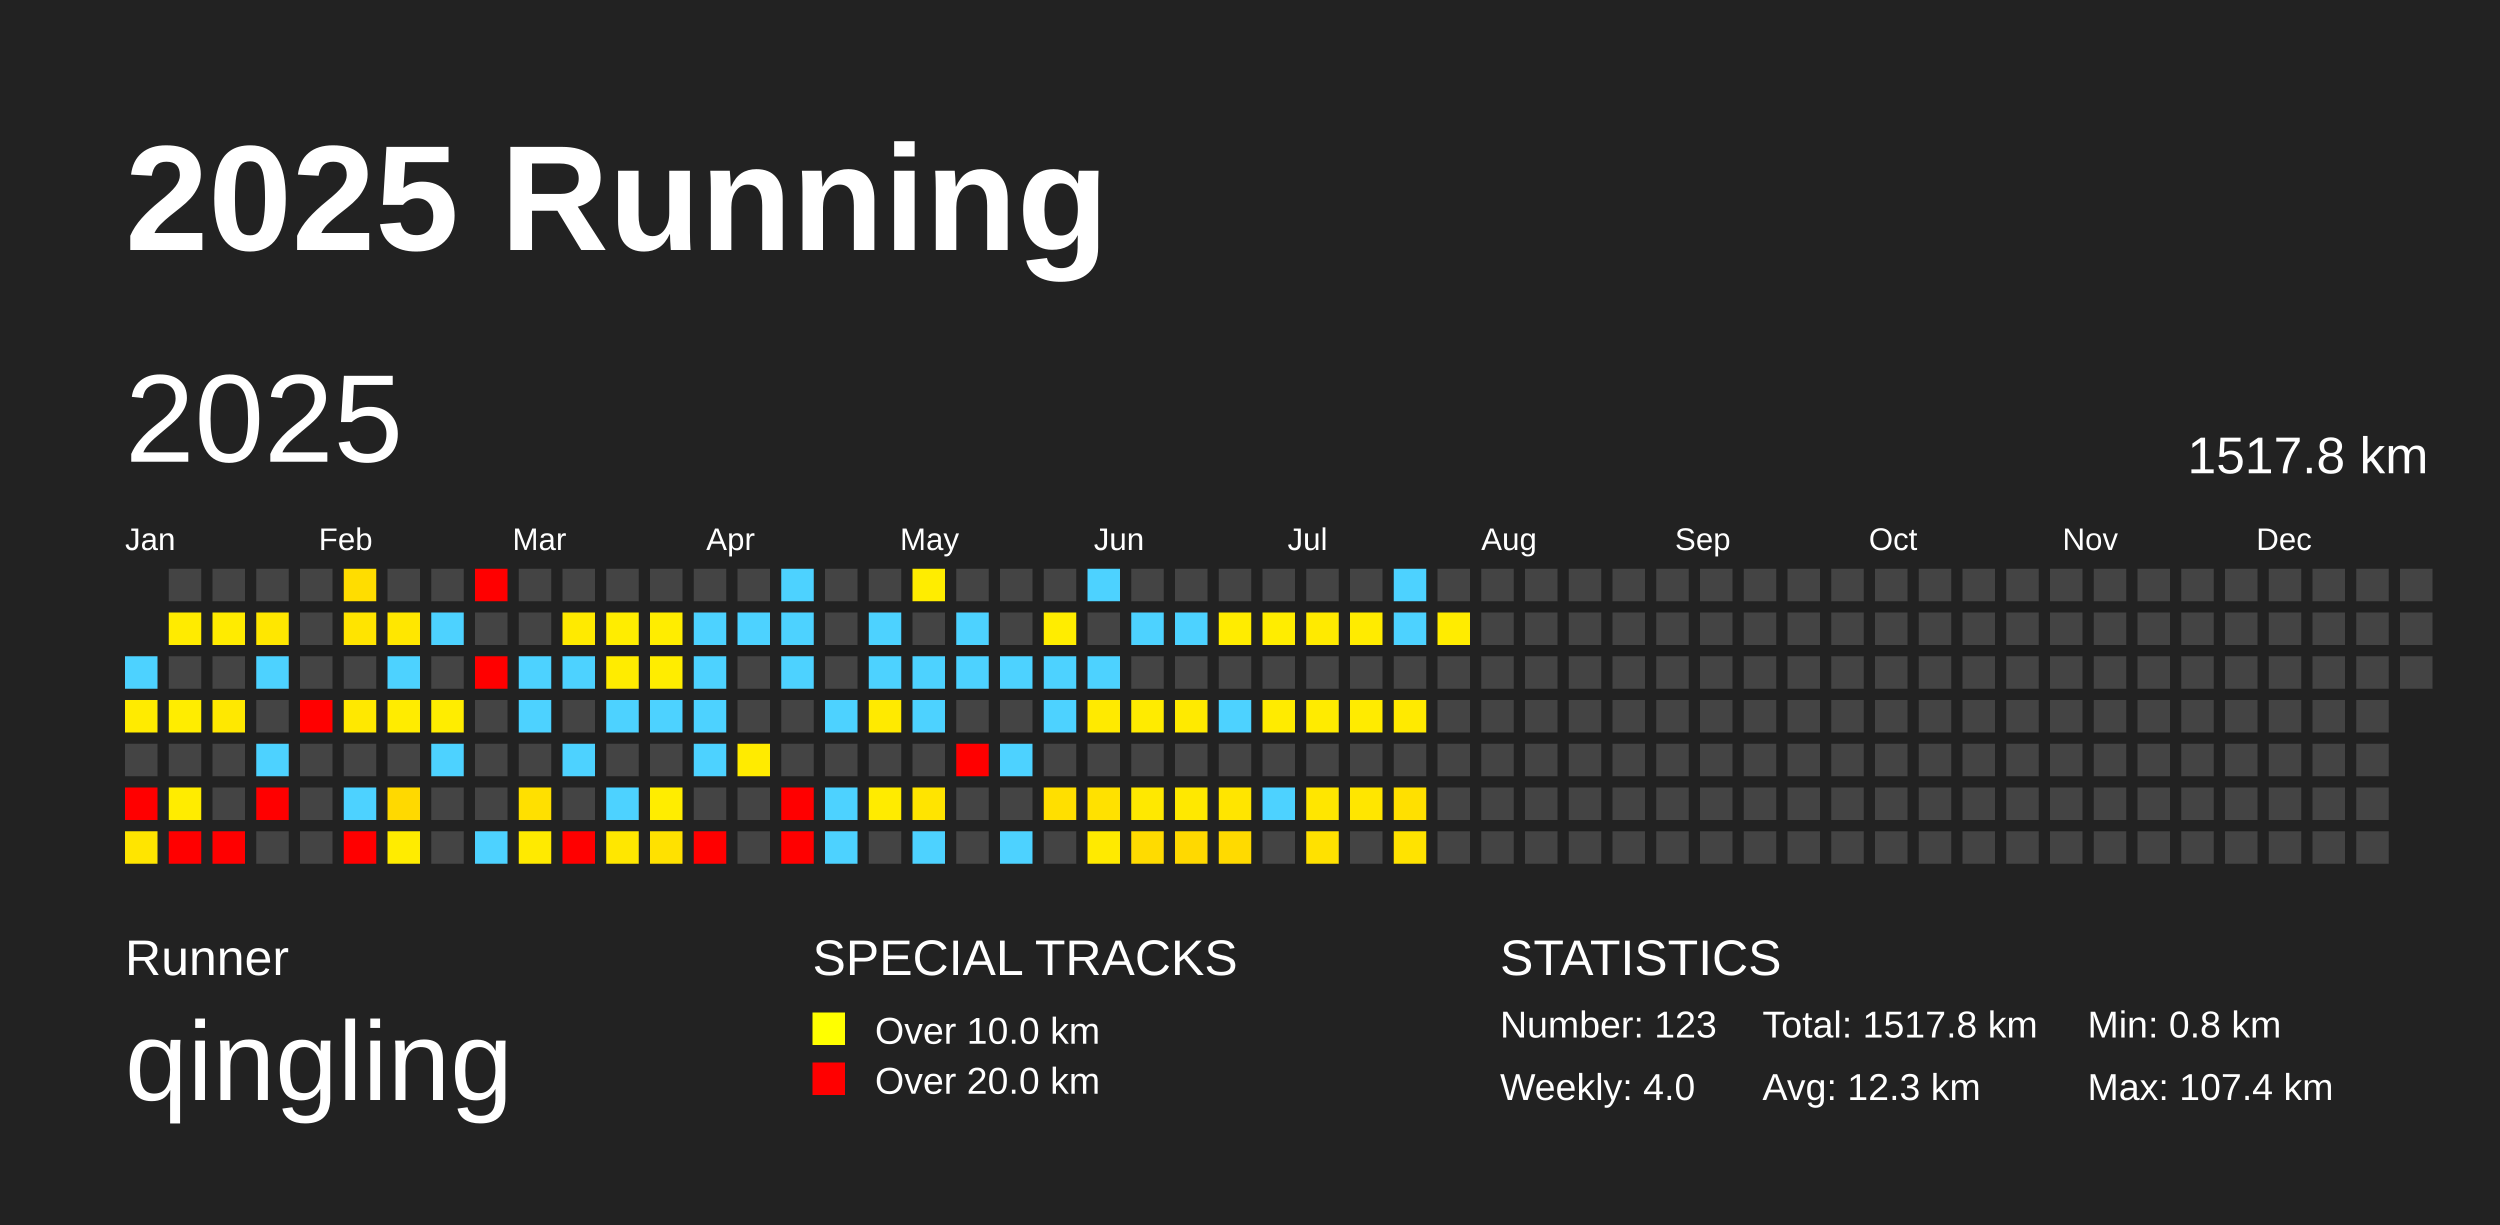
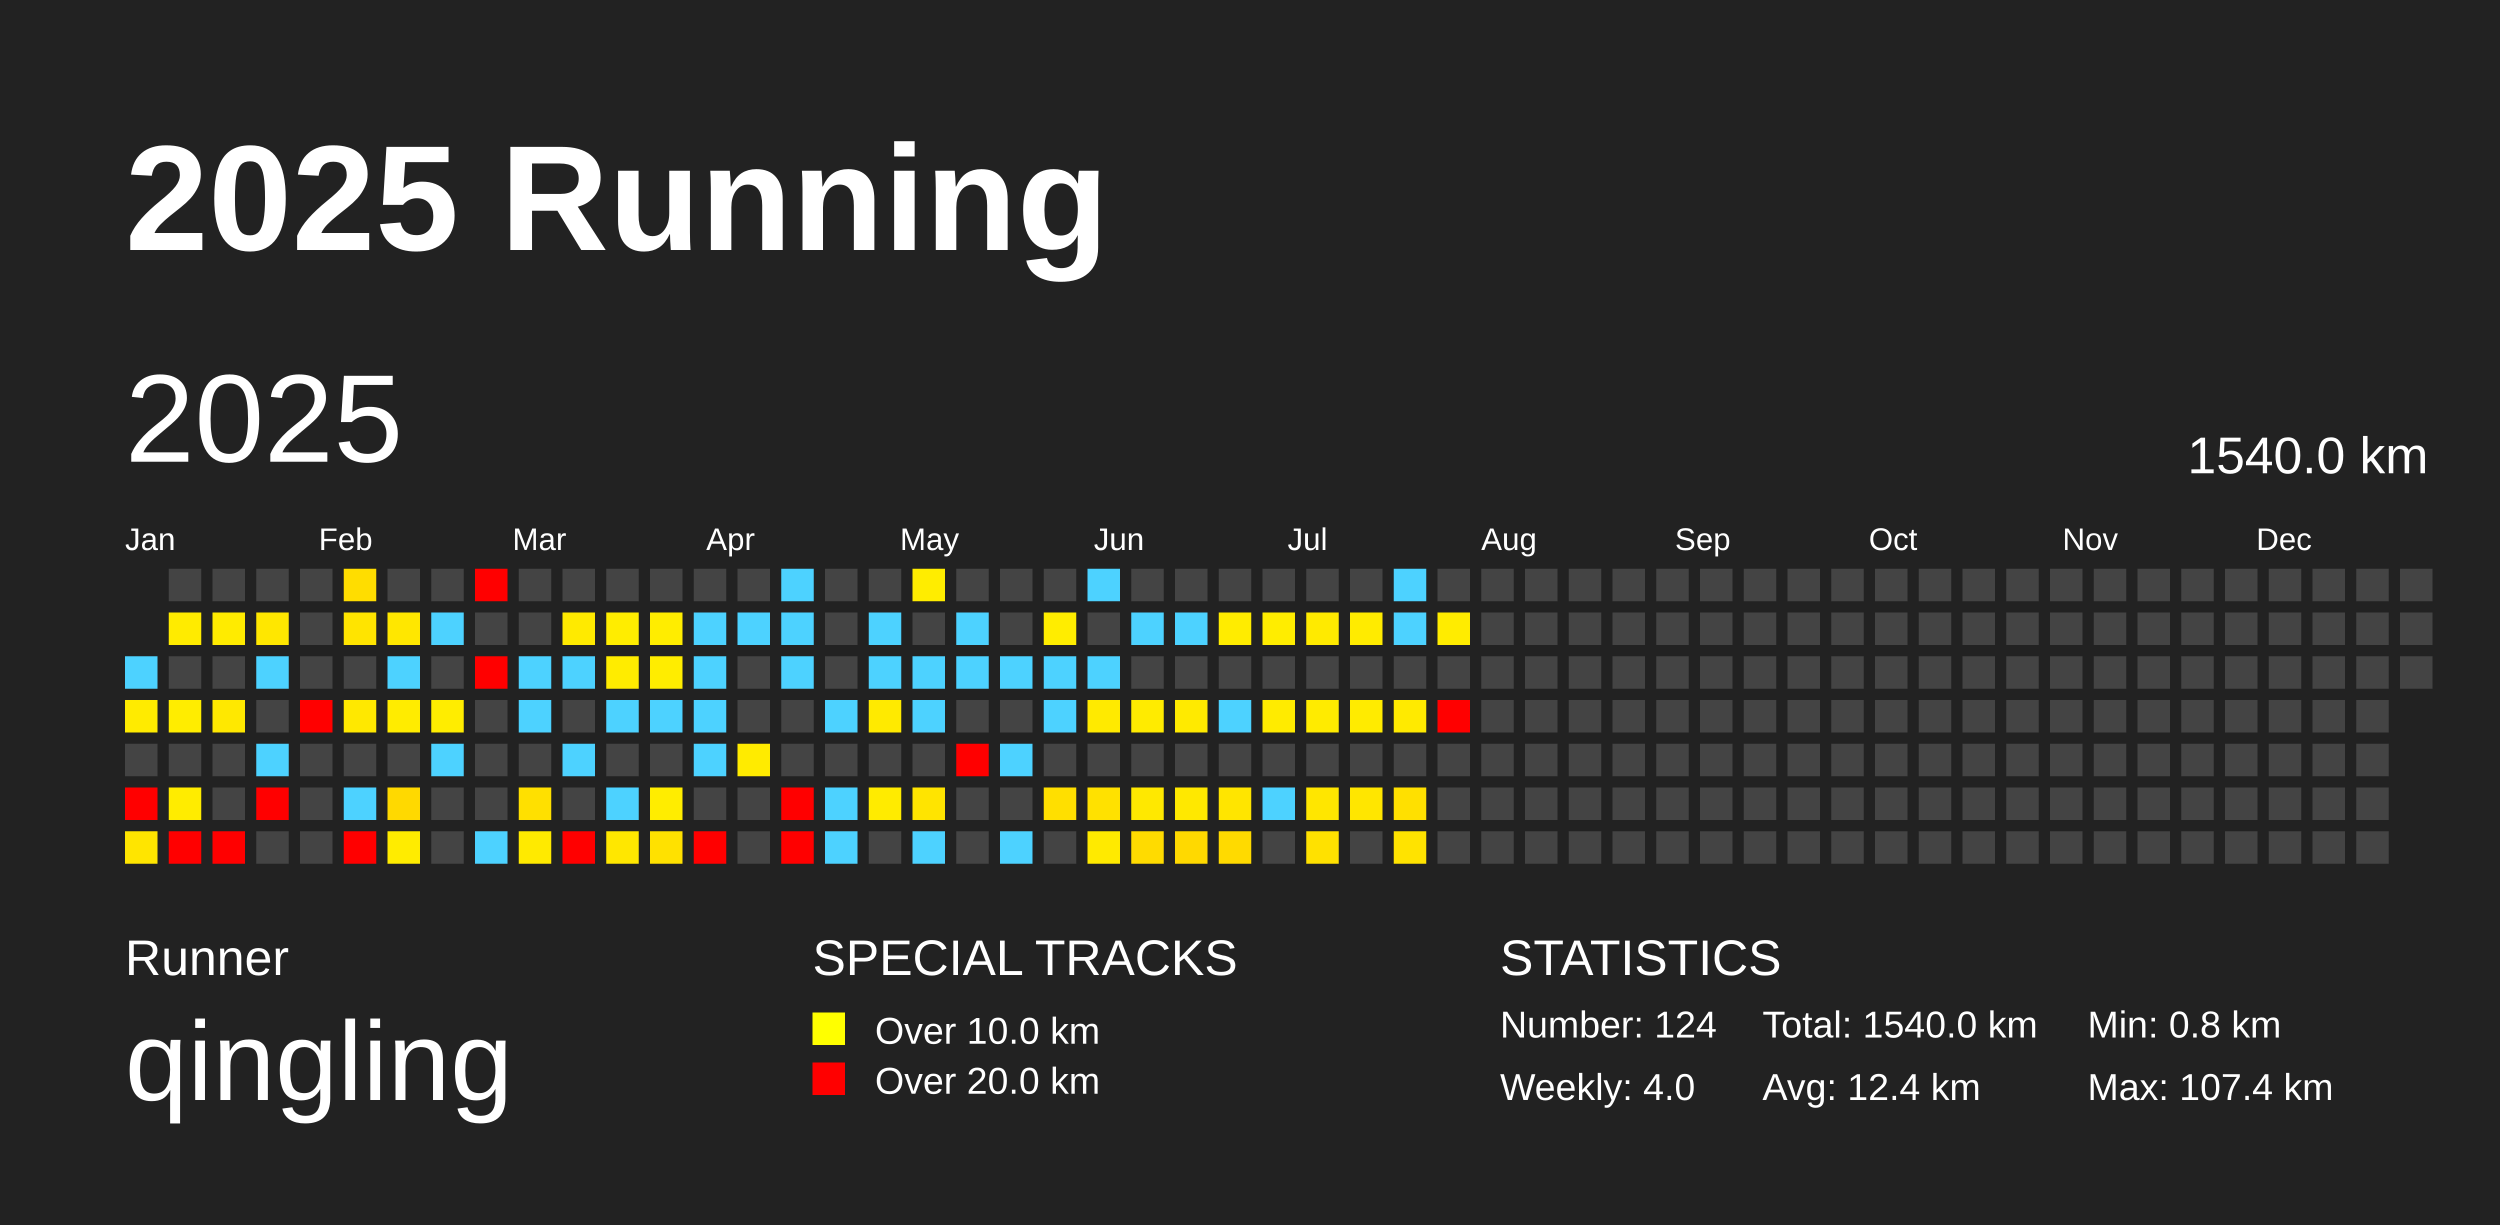
<svg xmlns="http://www.w3.org/2000/svg" baseProfile="full" height="98mm" version="1.1" viewBox="0,0,200,98" width="200mm">
  <defs />
  <rect fill="#222222" height="98" width="200" x="0" y="0" />
  <text fill="#FFFFFF" style="font-size:12px; font-family:Arial; font-weight:bold;" x="10" y="20">2025 Running</text>
  <text fill="#FFFFFF" style="font-size:4px; font-family:Arial" x="10" y="78">Runner</text>
  <text fill="#FFFFFF" style="font-size:9px; font-family:Arial" x="10" y="88">qingling</text>
  <text fill="#FFFFFF" style="font-size:4px; font-family:Arial" x="65" y="78">SPECIAL TRACKS</text>
  <rect fill="yellow" height="2.6" width="2.6" x="65" y="81" />
  <text fill="#FFFFFF" style="font-size:3px; font-family:Arial" x="70" y="83.5">Over 10.0 km</text>
  <rect fill="red" height="2.6" width="2.6" x="65" y="85" />
  <text fill="#FFFFFF" style="font-size:3px; font-family:Arial" x="70" y="87.5">Over 20.0 km</text>
  <text fill="#FFFFFF" style="font-size:4px; font-family:Arial" x="120" y="78">STATISTICS</text>
-   <text fill="#FFFFFF" style="font-size:3px; font-family:Arial" x="120" y="83">Number: 123</text>
+   <text fill="#FFFFFF" style="font-size:3px; font-family:Arial" x="120" y="83">Number: 124</text>
  <text fill="#FFFFFF" style="font-size:3px; font-family:Arial" x="120" y="88">Weekly: 4.0</text>
-   <text fill="#FFFFFF" style="font-size:3px; font-family:Arial" x="141" y="83">Total: 1517.8 km</text>
-   <text fill="#FFFFFF" style="font-size:3px; font-family:Arial" x="141" y="88">Avg: 12.3 km</text>
+   <text fill="#FFFFFF" style="font-size:3px; font-family:Arial" x="141" y="83">Total: 1540.0 km</text>
+   <text fill="#FFFFFF" style="font-size:3px; font-family:Arial" x="141" y="88">Avg: 12.4 km</text>
  <text fill="#FFFFFF" style="font-size:3px; font-family:Arial" x="167" y="83">Min: 0.8 km</text>
  <text fill="#FFFFFF" style="font-size:3px; font-family:Arial" x="167" y="88">Max: 107.4 km</text>
  <text dominant-baseline="hanging" fill="#FFFFFF" style="font-size:10.0px; font-family:Arial;" x="10" y="30">2025</text>
-   <text dominant-baseline="hanging" fill="#FFFFFF" style="font-size:4.125px; font-family:Arial;" x="175" y="35">1517.8 km</text>
+   <text dominant-baseline="hanging" fill="#FFFFFF" style="font-size:4.125px; font-family:Arial;" x="175" y="35">1540.0 km</text>
  <text fill="#FFFFFF" style="font-size:2.5px; font-family:Arial" x="10.0" y="44">Jan</text>
  <text fill="#FFFFFF" style="font-size:2.5px; font-family:Arial" x="25.5" y="44">Feb</text>
  <text fill="#FFFFFF" style="font-size:2.5px; font-family:Arial" x="41.0" y="44">Mar</text>
  <text fill="#FFFFFF" style="font-size:2.5px; font-family:Arial" x="56.5" y="44">Apr</text>
  <text fill="#FFFFFF" style="font-size:2.5px; font-family:Arial" x="72.0" y="44">May</text>
  <text fill="#FFFFFF" style="font-size:2.5px; font-family:Arial" x="87.5" y="44">Jun</text>
  <text fill="#FFFFFF" style="font-size:2.5px; font-family:Arial" x="103.0" y="44">Jul</text>
  <text fill="#FFFFFF" style="font-size:2.5px; font-family:Arial" x="118.5" y="44">Aug</text>
  <text fill="#FFFFFF" style="font-size:2.5px; font-family:Arial" x="134.0" y="44">Sep</text>
  <text fill="#FFFFFF" style="font-size:2.5px; font-family:Arial" x="149.5" y="44">Oct</text>
  <text fill="#FFFFFF" style="font-size:2.5px; font-family:Arial" x="165.0" y="44">Nov</text>
  <text fill="#FFFFFF" style="font-size:2.5px; font-family:Arial" x="180.5" y="44">Dec</text>
  <rect fill="#4dd2ff" height="2.6" width="2.6" x="10.0" y="52.5" />
  <rect fill="#ffeb00" height="2.6" width="2.6" x="10.0" y="56.0" />
  <rect fill="#444444" height="2.6" width="2.6" x="10.0" y="59.5" />
  <rect fill="red" height="2.6" width="2.6" x="10.0" y="63.0" />
  <rect fill="#ffe500" height="2.6" width="2.6" x="10.0" y="66.5" />
  <rect fill="#444444" height="2.6" width="2.6" x="13.5" y="45.5" />
  <rect fill="#ffeb00" height="2.6" width="2.6" x="13.5" y="49.0" />
  <rect fill="#444444" height="2.6" width="2.6" x="13.5" y="52.5" />
  <rect fill="#ffed00" height="2.6" width="2.6" x="13.5" y="56.0" />
  <rect fill="#444444" height="2.6" width="2.6" x="13.5" y="59.5" />
  <rect fill="#ffec00" height="2.6" width="2.6" x="13.5" y="63.0" />
  <rect fill="red" height="2.6" width="2.6" x="13.5" y="66.5" />
  <rect fill="#444444" height="2.6" width="2.6" x="17.0" y="45.5" />
  <rect fill="#ffeb00" height="2.6" width="2.6" x="17.0" y="49.0" />
  <rect fill="#444444" height="2.6" width="2.6" x="17.0" y="52.5" />
  <rect fill="#ffe800" height="2.6" width="2.6" x="17.0" y="56.0" />
  <rect fill="#444444" height="2.6" width="2.6" x="17.0" y="59.5" />
  <rect fill="#444444" height="2.6" width="2.6" x="17.0" y="63.0" />
  <rect fill="red" height="2.6" width="2.6" x="17.0" y="66.5" />
  <rect fill="#444444" height="2.6" width="2.6" x="20.5" y="45.5" />
  <rect fill="#ffe700" height="2.6" width="2.6" x="20.5" y="49.0" />
  <rect fill="#4dd2ff" height="2.6" width="2.6" x="20.5" y="52.5" />
  <rect fill="#444444" height="2.6" width="2.6" x="20.5" y="56.0" />
  <rect fill="#4dd2ff" height="2.6" width="2.6" x="20.5" y="59.5" />
  <rect fill="red" height="2.6" width="2.6" x="20.5" y="63.0" />
  <rect fill="#444444" height="2.6" width="2.6" x="20.5" y="66.5" />
  <rect fill="#444444" height="2.6" width="2.6" x="24.0" y="45.5" />
  <rect fill="#444444" height="2.6" width="2.6" x="24.0" y="49.0" />
  <rect fill="#444444" height="2.6" width="2.6" x="24.0" y="52.5" />
  <rect fill="red" height="2.6" width="2.6" x="24.0" y="56.0" />
  <rect fill="#444444" height="2.6" width="2.6" x="24.0" y="59.5" />
  <rect fill="#444444" height="2.6" width="2.6" x="24.0" y="63.0" />
  <rect fill="#444444" height="2.6" width="2.6" x="24.0" y="66.5" />
  <rect fill="#ffdd00" height="2.6" width="2.6" x="27.5" y="45.5" />
  <rect fill="#ffe400" height="2.6" width="2.6" x="27.5" y="49.0" />
  <rect fill="#444444" height="2.6" width="2.6" x="27.5" y="52.5" />
  <rect fill="#ffe800" height="2.6" width="2.6" x="27.5" y="56.0" />
  <rect fill="#444444" height="2.6" width="2.6" x="27.5" y="59.5" />
  <rect fill="#4dd2ff" height="2.6" width="2.6" x="27.5" y="63.0" />
  <rect fill="red" height="2.6" width="2.6" x="27.5" y="66.5" />
  <rect fill="#444444" height="2.6" width="2.6" x="31.0" y="45.5" />
  <rect fill="#ffe700" height="2.6" width="2.6" x="31.0" y="49.0" />
  <rect fill="#4dd2ff" height="2.6" width="2.6" x="31.0" y="52.5" />
  <rect fill="#ffec00" height="2.6" width="2.6" x="31.0" y="56.0" />
  <rect fill="#444444" height="2.6" width="2.6" x="31.0" y="59.5" />
  <rect fill="#ffd900" height="2.6" width="2.6" x="31.0" y="63.0" />
  <rect fill="#ffec00" height="2.6" width="2.6" x="31.0" y="66.5" />
  <rect fill="#444444" height="2.6" width="2.6" x="34.5" y="45.5" />
  <rect fill="#4dd2ff" height="2.6" width="2.6" x="34.5" y="49.0" />
  <rect fill="#444444" height="2.6" width="2.6" x="34.5" y="52.5" />
  <rect fill="#ffed00" height="2.6" width="2.6" x="34.5" y="56.0" />
  <rect fill="#4dd2ff" height="2.6" width="2.6" x="34.5" y="59.5" />
  <rect fill="#444444" height="2.6" width="2.6" x="34.5" y="63.0" />
  <rect fill="#444444" height="2.6" width="2.6" x="34.5" y="66.5" />
  <rect fill="red" height="2.6" width="2.6" x="38.0" y="45.5" />
  <rect fill="#444444" height="2.6" width="2.6" x="38.0" y="49.0" />
  <rect fill="red" height="2.6" width="2.6" x="38.0" y="52.5" />
  <rect fill="#444444" height="2.6" width="2.6" x="38.0" y="56.0" />
  <rect fill="#444444" height="2.6" width="2.6" x="38.0" y="59.5" />
  <rect fill="#444444" height="2.6" width="2.6" x="38.0" y="63.0" />
  <rect fill="#4dd2ff" height="2.6" width="2.6" x="38.0" y="66.5" />
  <rect fill="#444444" height="2.6" width="2.6" x="41.5" y="45.5" />
  <rect fill="#444444" height="2.6" width="2.6" x="41.5" y="49.0" />
  <rect fill="#4dd2ff" height="2.6" width="2.6" x="41.5" y="52.5" />
  <rect fill="#4dd2ff" height="2.6" width="2.6" x="41.5" y="56.0" />
  <rect fill="#444444" height="2.6" width="2.6" x="41.5" y="59.5" />
  <rect fill="#ffe000" height="2.6" width="2.6" x="41.5" y="63.0" />
  <rect fill="#ffea00" height="2.6" width="2.6" x="41.5" y="66.5" />
  <rect fill="#444444" height="2.6" width="2.6" x="45.0" y="45.5" />
  <rect fill="#ffea00" height="2.6" width="2.6" x="45.0" y="49.0" />
  <rect fill="#4dd2ff" height="2.6" width="2.6" x="45.0" y="52.5" />
  <rect fill="#444444" height="2.6" width="2.6" x="45.0" y="56.0" />
  <rect fill="#4dd2ff" height="2.6" width="2.6" x="45.0" y="59.5" />
  <rect fill="#444444" height="2.6" width="2.6" x="45.0" y="63.0" />
  <rect fill="red" height="2.6" width="2.6" x="45.0" y="66.5" />
  <rect fill="#444444" height="2.6" width="2.6" x="48.5" y="45.5" />
  <rect fill="#ffed00" height="2.6" width="2.6" x="48.5" y="49.0" />
  <rect fill="#ffec00" height="2.6" width="2.6" x="48.5" y="52.5" />
  <rect fill="#4dd2ff" height="2.6" width="2.6" x="48.5" y="56.0" />
  <rect fill="#444444" height="2.6" width="2.6" x="48.5" y="59.5" />
  <rect fill="#4dd2ff" height="2.6" width="2.6" x="48.5" y="63.0" />
  <rect fill="#ffe700" height="2.6" width="2.6" x="48.5" y="66.5" />
  <rect fill="#444444" height="2.6" width="2.6" x="52.0" y="45.5" />
  <rect fill="#ffed00" height="2.6" width="2.6" x="52.0" y="49.0" />
  <rect fill="#ffed00" height="2.6" width="2.6" x="52.0" y="52.5" />
  <rect fill="#4dd2ff" height="2.6" width="2.6" x="52.0" y="56.0" />
  <rect fill="#444444" height="2.6" width="2.6" x="52.0" y="59.5" />
  <rect fill="#ffed00" height="2.6" width="2.6" x="52.0" y="63.0" />
  <rect fill="#ffe100" height="2.6" width="2.6" x="52.0" y="66.5" />
  <rect fill="#444444" height="2.6" width="2.6" x="55.5" y="45.5" />
  <rect fill="#4dd2ff" height="2.6" width="2.6" x="55.5" y="49.0" />
  <rect fill="#4dd2ff" height="2.6" width="2.6" x="55.5" y="52.5" />
  <rect fill="#4dd2ff" height="2.6" width="2.6" x="55.5" y="56.0" />
  <rect fill="#4dd2ff" height="2.6" width="2.6" x="55.5" y="59.5" />
  <rect fill="#444444" height="2.6" width="2.6" x="55.5" y="63.0" />
  <rect fill="red" height="2.6" width="2.6" x="55.5" y="66.5" />
  <rect fill="#444444" height="2.6" width="2.6" x="59.0" y="45.5" />
  <rect fill="#4dd2ff" height="2.6" width="2.6" x="59.0" y="49.0" />
  <rect fill="#444444" height="2.6" width="2.6" x="59.0" y="52.5" />
  <rect fill="#444444" height="2.6" width="2.6" x="59.0" y="56.0" />
  <rect fill="#ffeb00" height="2.6" width="2.6" x="59.0" y="59.5" />
  <rect fill="#444444" height="2.6" width="2.6" x="59.0" y="63.0" />
  <rect fill="#444444" height="2.6" width="2.6" x="59.0" y="66.5" />
  <rect fill="#4dd2ff" height="2.6" width="2.6" x="62.5" y="45.5" />
  <rect fill="#4dd2ff" height="2.6" width="2.6" x="62.5" y="49.0" />
  <rect fill="#4dd2ff" height="2.6" width="2.6" x="62.5" y="52.5" />
  <rect fill="#444444" height="2.6" width="2.6" x="62.5" y="56.0" />
  <rect fill="#444444" height="2.6" width="2.6" x="62.5" y="59.5" />
  <rect fill="red" height="2.6" width="2.6" x="62.5" y="63.0" />
  <rect fill="red" height="2.6" width="2.6" x="62.5" y="66.5" />
  <rect fill="#444444" height="2.6" width="2.6" x="66.0" y="45.5" />
  <rect fill="#444444" height="2.6" width="2.6" x="66.0" y="49.0" />
  <rect fill="#444444" height="2.6" width="2.6" x="66.0" y="52.5" />
  <rect fill="#4dd2ff" height="2.6" width="2.6" x="66.0" y="56.0" />
  <rect fill="#444444" height="2.6" width="2.6" x="66.0" y="59.5" />
  <rect fill="#4dd2ff" height="2.6" width="2.6" x="66.0" y="63.0" />
  <rect fill="#4dd2ff" height="2.6" width="2.6" x="66.0" y="66.5" />
  <rect fill="#444444" height="2.6" width="2.6" x="69.5" y="45.5" />
  <rect fill="#4dd2ff" height="2.6" width="2.6" x="69.5" y="49.0" />
  <rect fill="#4dd2ff" height="2.6" width="2.6" x="69.5" y="52.5" />
  <rect fill="#ffea00" height="2.6" width="2.6" x="69.5" y="56.0" />
  <rect fill="#444444" height="2.6" width="2.6" x="69.5" y="59.5" />
  <rect fill="#ffeb00" height="2.6" width="2.6" x="69.5" y="63.0" />
  <rect fill="#444444" height="2.6" width="2.6" x="69.5" y="66.5" />
  <rect fill="#ffed00" height="2.6" width="2.6" x="73.0" y="45.5" />
  <rect fill="#444444" height="2.6" width="2.6" x="73.0" y="49.0" />
  <rect fill="#4dd2ff" height="2.6" width="2.6" x="73.0" y="52.5" />
  <rect fill="#4dd2ff" height="2.6" width="2.6" x="73.0" y="56.0" />
  <rect fill="#444444" height="2.6" width="2.6" x="73.0" y="59.5" />
  <rect fill="#ffe400" height="2.6" width="2.6" x="73.0" y="63.0" />
  <rect fill="#4dd2ff" height="2.6" width="2.6" x="73.0" y="66.5" />
  <rect fill="#444444" height="2.6" width="2.6" x="76.5" y="45.5" />
  <rect fill="#4dd2ff" height="2.6" width="2.6" x="76.5" y="49.0" />
  <rect fill="#4dd2ff" height="2.6" width="2.6" x="76.5" y="52.5" />
  <rect fill="#444444" height="2.6" width="2.6" x="76.5" y="56.0" />
  <rect fill="red" height="2.6" width="2.6" x="76.5" y="59.5" />
  <rect fill="#444444" height="2.6" width="2.6" x="76.5" y="63.0" />
  <rect fill="#444444" height="2.6" width="2.6" x="76.5" y="66.5" />
  <rect fill="#444444" height="2.6" width="2.6" x="80.0" y="45.5" />
  <rect fill="#444444" height="2.6" width="2.6" x="80.0" y="49.0" />
  <rect fill="#4dd2ff" height="2.6" width="2.6" x="80.0" y="52.5" />
  <rect fill="#444444" height="2.6" width="2.6" x="80.0" y="56.0" />
  <rect fill="#4dd2ff" height="2.6" width="2.6" x="80.0" y="59.5" />
  <rect fill="#444444" height="2.6" width="2.6" x="80.0" y="63.0" />
  <rect fill="#4dd2ff" height="2.6" width="2.6" x="80.0" y="66.5" />
  <rect fill="#444444" height="2.6" width="2.6" x="83.5" y="45.5" />
  <rect fill="#ffed00" height="2.6" width="2.6" x="83.5" y="49.0" />
  <rect fill="#4dd2ff" height="2.6" width="2.6" x="83.5" y="52.5" />
  <rect fill="#4dd2ff" height="2.6" width="2.6" x="83.5" y="56.0" />
  <rect fill="#444444" height="2.6" width="2.6" x="83.5" y="59.5" />
  <rect fill="#ffdf00" height="2.6" width="2.6" x="83.5" y="63.0" />
  <rect fill="#444444" height="2.6" width="2.6" x="83.5" y="66.5" />
  <rect fill="#4dd2ff" height="2.6" width="2.6" x="87.0" y="45.5" />
  <rect fill="#444444" height="2.6" width="2.6" x="87.0" y="49.0" />
  <rect fill="#4dd2ff" height="2.6" width="2.6" x="87.0" y="52.5" />
  <rect fill="#ffea00" height="2.6" width="2.6" x="87.0" y="56.0" />
  <rect fill="#444444" height="2.6" width="2.6" x="87.0" y="59.5" />
  <rect fill="#ffe100" height="2.6" width="2.6" x="87.0" y="63.0" />
  <rect fill="#ffea00" height="2.6" width="2.6" x="87.0" y="66.5" />
  <rect fill="#444444" height="2.6" width="2.6" x="90.5" y="45.5" />
  <rect fill="#4dd2ff" height="2.6" width="2.6" x="90.5" y="49.0" />
  <rect fill="#444444" height="2.6" width="2.6" x="90.5" y="52.5" />
  <rect fill="#ffeb00" height="2.6" width="2.6" x="90.5" y="56.0" />
  <rect fill="#444444" height="2.6" width="2.6" x="90.5" y="59.5" />
  <rect fill="#ffe800" height="2.6" width="2.6" x="90.5" y="63.0" />
  <rect fill="#ffdb00" height="2.6" width="2.6" x="90.5" y="66.5" />
  <rect fill="#444444" height="2.6" width="2.6" x="94.0" y="45.5" />
  <rect fill="#4dd2ff" height="2.6" width="2.6" x="94.0" y="49.0" />
  <rect fill="#444444" height="2.6" width="2.6" x="94.0" y="52.5" />
  <rect fill="#ffea00" height="2.6" width="2.6" x="94.0" y="56.0" />
  <rect fill="#444444" height="2.6" width="2.6" x="94.0" y="59.5" />
  <rect fill="#ffe800" height="2.6" width="2.6" x="94.0" y="63.0" />
  <rect fill="#ffd900" height="2.6" width="2.6" x="94.0" y="66.5" />
  <rect fill="#444444" height="2.6" width="2.6" x="97.5" y="45.5" />
  <rect fill="#ffec00" height="2.6" width="2.6" x="97.5" y="49.0" />
  <rect fill="#444444" height="2.6" width="2.6" x="97.5" y="52.5" />
  <rect fill="#4dd2ff" height="2.6" width="2.6" x="97.5" y="56.0" />
  <rect fill="#444444" height="2.6" width="2.6" x="97.5" y="59.5" />
  <rect fill="#ffe500" height="2.6" width="2.6" x="97.5" y="63.0" />
  <rect fill="#ffda00" height="2.6" width="2.6" x="97.5" y="66.5" />
  <rect fill="#444444" height="2.6" width="2.6" x="101.0" y="45.5" />
  <rect fill="#ffed00" height="2.6" width="2.6" x="101.0" y="49.0" />
  <rect fill="#444444" height="2.6" width="2.6" x="101.0" y="52.5" />
  <rect fill="#ffeb00" height="2.6" width="2.6" x="101.0" y="56.0" />
  <rect fill="#444444" height="2.6" width="2.6" x="101.0" y="59.5" />
  <rect fill="#4dd2ff" height="2.6" width="2.6" x="101.0" y="63.0" />
  <rect fill="#444444" height="2.6" width="2.6" x="101.0" y="66.5" />
  <rect fill="#444444" height="2.6" width="2.6" x="104.5" y="45.5" />
  <rect fill="#ffea00" height="2.6" width="2.6" x="104.5" y="49.0" />
  <rect fill="#444444" height="2.6" width="2.6" x="104.5" y="52.5" />
  <rect fill="#ffeb00" height="2.6" width="2.6" x="104.5" y="56.0" />
  <rect fill="#444444" height="2.6" width="2.6" x="104.5" y="59.5" />
  <rect fill="#ffe600" height="2.6" width="2.6" x="104.5" y="63.0" />
  <rect fill="#ffe100" height="2.6" width="2.6" x="104.5" y="66.5" />
  <rect fill="#444444" height="2.6" width="2.6" x="108.0" y="45.5" />
  <rect fill="#ffeb00" height="2.6" width="2.6" x="108.0" y="49.0" />
  <rect fill="#444444" height="2.6" width="2.6" x="108.0" y="52.5" />
  <rect fill="#ffeb00" height="2.6" width="2.6" x="108.0" y="56.0" />
  <rect fill="#444444" height="2.6" width="2.6" x="108.0" y="59.5" />
  <rect fill="#ffe600" height="2.6" width="2.6" x="108.0" y="63.0" />
  <rect fill="#444444" height="2.6" width="2.6" x="108.0" y="66.5" />
  <rect fill="#4dd2ff" height="2.6" width="2.6" x="111.5" y="45.5" />
  <rect fill="#4dd2ff" height="2.6" width="2.6" x="111.5" y="49.0" />
  <rect fill="#444444" height="2.6" width="2.6" x="111.5" y="52.5" />
  <rect fill="#ffea00" height="2.6" width="2.6" x="111.5" y="56.0" />
  <rect fill="#444444" height="2.6" width="2.6" x="111.5" y="59.5" />
  <rect fill="#ffe000" height="2.6" width="2.6" x="111.5" y="63.0" />
  <rect fill="#ffe300" height="2.6" width="2.6" x="111.5" y="66.5" />
  <rect fill="#444444" height="2.6" width="2.6" x="115.0" y="45.5" />
  <rect fill="#ffec00" height="2.6" width="2.6" x="115.0" y="49.0" />
  <rect fill="#444444" height="2.6" width="2.6" x="115.0" y="52.5" />
-   <rect fill="#444444" height="2.6" width="2.6" x="115.0" y="56.0" />
+   <rect fill="red" height="2.6" width="2.6" x="115.0" y="56.0" />
  <rect fill="#444444" height="2.6" width="2.6" x="115.0" y="59.5" />
  <rect fill="#444444" height="2.6" width="2.6" x="115.0" y="63.0" />
  <rect fill="#444444" height="2.6" width="2.6" x="115.0" y="66.5" />
  <rect fill="#444444" height="2.6" width="2.6" x="118.5" y="45.5" />
  <rect fill="#444444" height="2.6" width="2.6" x="118.5" y="49.0" />
  <rect fill="#444444" height="2.6" width="2.6" x="118.5" y="52.5" />
  <rect fill="#444444" height="2.6" width="2.6" x="118.5" y="56.0" />
  <rect fill="#444444" height="2.6" width="2.6" x="118.5" y="59.5" />
  <rect fill="#444444" height="2.6" width="2.6" x="118.5" y="63.0" />
  <rect fill="#444444" height="2.6" width="2.6" x="118.5" y="66.5" />
  <rect fill="#444444" height="2.6" width="2.6" x="122.0" y="45.5" />
  <rect fill="#444444" height="2.6" width="2.6" x="122.0" y="49.0" />
  <rect fill="#444444" height="2.6" width="2.6" x="122.0" y="52.5" />
  <rect fill="#444444" height="2.6" width="2.6" x="122.0" y="56.0" />
  <rect fill="#444444" height="2.6" width="2.6" x="122.0" y="59.5" />
  <rect fill="#444444" height="2.6" width="2.6" x="122.0" y="63.0" />
  <rect fill="#444444" height="2.6" width="2.6" x="122.0" y="66.5" />
  <rect fill="#444444" height="2.6" width="2.6" x="125.5" y="45.5" />
  <rect fill="#444444" height="2.6" width="2.6" x="125.5" y="49.0" />
  <rect fill="#444444" height="2.6" width="2.6" x="125.5" y="52.5" />
  <rect fill="#444444" height="2.6" width="2.6" x="125.5" y="56.0" />
  <rect fill="#444444" height="2.6" width="2.6" x="125.5" y="59.5" />
  <rect fill="#444444" height="2.6" width="2.6" x="125.5" y="63.0" />
  <rect fill="#444444" height="2.6" width="2.6" x="125.5" y="66.5" />
  <rect fill="#444444" height="2.6" width="2.6" x="129.0" y="45.5" />
  <rect fill="#444444" height="2.6" width="2.6" x="129.0" y="49.0" />
  <rect fill="#444444" height="2.6" width="2.6" x="129.0" y="52.5" />
  <rect fill="#444444" height="2.6" width="2.6" x="129.0" y="56.0" />
  <rect fill="#444444" height="2.6" width="2.6" x="129.0" y="59.5" />
  <rect fill="#444444" height="2.6" width="2.6" x="129.0" y="63.0" />
  <rect fill="#444444" height="2.6" width="2.6" x="129.0" y="66.5" />
  <rect fill="#444444" height="2.6" width="2.6" x="132.5" y="45.5" />
  <rect fill="#444444" height="2.6" width="2.6" x="132.5" y="49.0" />
  <rect fill="#444444" height="2.6" width="2.6" x="132.5" y="52.5" />
  <rect fill="#444444" height="2.6" width="2.6" x="132.5" y="56.0" />
  <rect fill="#444444" height="2.6" width="2.6" x="132.5" y="59.5" />
  <rect fill="#444444" height="2.6" width="2.6" x="132.5" y="63.0" />
  <rect fill="#444444" height="2.6" width="2.6" x="132.5" y="66.5" />
  <rect fill="#444444" height="2.6" width="2.6" x="136.0" y="45.5" />
  <rect fill="#444444" height="2.6" width="2.6" x="136.0" y="49.0" />
  <rect fill="#444444" height="2.6" width="2.6" x="136.0" y="52.5" />
  <rect fill="#444444" height="2.6" width="2.6" x="136.0" y="56.0" />
  <rect fill="#444444" height="2.6" width="2.6" x="136.0" y="59.5" />
  <rect fill="#444444" height="2.6" width="2.6" x="136.0" y="63.0" />
  <rect fill="#444444" height="2.6" width="2.6" x="136.0" y="66.5" />
  <rect fill="#444444" height="2.6" width="2.6" x="139.5" y="45.5" />
  <rect fill="#444444" height="2.6" width="2.6" x="139.5" y="49.0" />
  <rect fill="#444444" height="2.6" width="2.6" x="139.5" y="52.5" />
  <rect fill="#444444" height="2.6" width="2.6" x="139.5" y="56.0" />
  <rect fill="#444444" height="2.6" width="2.6" x="139.5" y="59.5" />
  <rect fill="#444444" height="2.6" width="2.6" x="139.5" y="63.0" />
  <rect fill="#444444" height="2.6" width="2.6" x="139.5" y="66.5" />
  <rect fill="#444444" height="2.6" width="2.6" x="143.0" y="45.5" />
  <rect fill="#444444" height="2.6" width="2.6" x="143.0" y="49.0" />
  <rect fill="#444444" height="2.6" width="2.6" x="143.0" y="52.5" />
  <rect fill="#444444" height="2.6" width="2.6" x="143.0" y="56.0" />
  <rect fill="#444444" height="2.6" width="2.6" x="143.0" y="59.5" />
  <rect fill="#444444" height="2.6" width="2.6" x="143.0" y="63.0" />
  <rect fill="#444444" height="2.6" width="2.6" x="143.0" y="66.5" />
  <rect fill="#444444" height="2.6" width="2.6" x="146.5" y="45.5" />
  <rect fill="#444444" height="2.6" width="2.6" x="146.5" y="49.0" />
  <rect fill="#444444" height="2.6" width="2.6" x="146.5" y="52.5" />
  <rect fill="#444444" height="2.6" width="2.6" x="146.5" y="56.0" />
  <rect fill="#444444" height="2.6" width="2.6" x="146.5" y="59.5" />
  <rect fill="#444444" height="2.6" width="2.6" x="146.5" y="63.0" />
  <rect fill="#444444" height="2.6" width="2.6" x="146.5" y="66.5" />
  <rect fill="#444444" height="2.6" width="2.6" x="150.0" y="45.5" />
  <rect fill="#444444" height="2.6" width="2.6" x="150.0" y="49.0" />
  <rect fill="#444444" height="2.6" width="2.6" x="150.0" y="52.5" />
  <rect fill="#444444" height="2.6" width="2.6" x="150.0" y="56.0" />
  <rect fill="#444444" height="2.6" width="2.6" x="150.0" y="59.5" />
  <rect fill="#444444" height="2.6" width="2.6" x="150.0" y="63.0" />
  <rect fill="#444444" height="2.6" width="2.6" x="150.0" y="66.5" />
  <rect fill="#444444" height="2.6" width="2.6" x="153.5" y="45.5" />
  <rect fill="#444444" height="2.6" width="2.6" x="153.5" y="49.0" />
  <rect fill="#444444" height="2.6" width="2.6" x="153.5" y="52.5" />
  <rect fill="#444444" height="2.6" width="2.6" x="153.5" y="56.0" />
  <rect fill="#444444" height="2.6" width="2.6" x="153.5" y="59.5" />
  <rect fill="#444444" height="2.6" width="2.6" x="153.5" y="63.0" />
  <rect fill="#444444" height="2.6" width="2.6" x="153.5" y="66.5" />
  <rect fill="#444444" height="2.6" width="2.6" x="157.0" y="45.5" />
  <rect fill="#444444" height="2.6" width="2.6" x="157.0" y="49.0" />
  <rect fill="#444444" height="2.6" width="2.6" x="157.0" y="52.5" />
  <rect fill="#444444" height="2.6" width="2.6" x="157.0" y="56.0" />
  <rect fill="#444444" height="2.6" width="2.6" x="157.0" y="59.5" />
  <rect fill="#444444" height="2.6" width="2.6" x="157.0" y="63.0" />
  <rect fill="#444444" height="2.6" width="2.6" x="157.0" y="66.5" />
  <rect fill="#444444" height="2.6" width="2.6" x="160.5" y="45.5" />
  <rect fill="#444444" height="2.6" width="2.6" x="160.5" y="49.0" />
  <rect fill="#444444" height="2.6" width="2.6" x="160.5" y="52.5" />
  <rect fill="#444444" height="2.6" width="2.6" x="160.5" y="56.0" />
  <rect fill="#444444" height="2.6" width="2.6" x="160.5" y="59.5" />
  <rect fill="#444444" height="2.6" width="2.6" x="160.5" y="63.0" />
  <rect fill="#444444" height="2.6" width="2.6" x="160.5" y="66.5" />
  <rect fill="#444444" height="2.6" width="2.6" x="164.0" y="45.5" />
  <rect fill="#444444" height="2.6" width="2.6" x="164.0" y="49.0" />
  <rect fill="#444444" height="2.6" width="2.6" x="164.0" y="52.5" />
  <rect fill="#444444" height="2.6" width="2.6" x="164.0" y="56.0" />
  <rect fill="#444444" height="2.6" width="2.6" x="164.0" y="59.5" />
  <rect fill="#444444" height="2.6" width="2.6" x="164.0" y="63.0" />
  <rect fill="#444444" height="2.6" width="2.6" x="164.0" y="66.5" />
  <rect fill="#444444" height="2.6" width="2.6" x="167.5" y="45.5" />
  <rect fill="#444444" height="2.6" width="2.6" x="167.5" y="49.0" />
  <rect fill="#444444" height="2.6" width="2.6" x="167.5" y="52.5" />
  <rect fill="#444444" height="2.6" width="2.6" x="167.5" y="56.0" />
  <rect fill="#444444" height="2.6" width="2.6" x="167.5" y="59.5" />
  <rect fill="#444444" height="2.6" width="2.6" x="167.5" y="63.0" />
  <rect fill="#444444" height="2.6" width="2.6" x="167.5" y="66.5" />
  <rect fill="#444444" height="2.6" width="2.6" x="171.0" y="45.5" />
  <rect fill="#444444" height="2.6" width="2.6" x="171.0" y="49.0" />
  <rect fill="#444444" height="2.6" width="2.6" x="171.0" y="52.5" />
  <rect fill="#444444" height="2.6" width="2.6" x="171.0" y="56.0" />
  <rect fill="#444444" height="2.6" width="2.6" x="171.0" y="59.5" />
  <rect fill="#444444" height="2.6" width="2.6" x="171.0" y="63.0" />
  <rect fill="#444444" height="2.6" width="2.6" x="171.0" y="66.5" />
  <rect fill="#444444" height="2.6" width="2.6" x="174.5" y="45.5" />
  <rect fill="#444444" height="2.6" width="2.6" x="174.5" y="49.0" />
  <rect fill="#444444" height="2.6" width="2.6" x="174.5" y="52.5" />
  <rect fill="#444444" height="2.6" width="2.6" x="174.5" y="56.0" />
  <rect fill="#444444" height="2.6" width="2.6" x="174.5" y="59.5" />
  <rect fill="#444444" height="2.6" width="2.6" x="174.5" y="63.0" />
  <rect fill="#444444" height="2.6" width="2.6" x="174.5" y="66.5" />
  <rect fill="#444444" height="2.6" width="2.6" x="178.0" y="45.5" />
  <rect fill="#444444" height="2.6" width="2.6" x="178.0" y="49.0" />
  <rect fill="#444444" height="2.6" width="2.6" x="178.0" y="52.5" />
  <rect fill="#444444" height="2.6" width="2.6" x="178.0" y="56.0" />
  <rect fill="#444444" height="2.6" width="2.6" x="178.0" y="59.5" />
  <rect fill="#444444" height="2.6" width="2.6" x="178.0" y="63.0" />
  <rect fill="#444444" height="2.6" width="2.6" x="178.0" y="66.5" />
  <rect fill="#444444" height="2.6" width="2.6" x="181.5" y="45.5" />
  <rect fill="#444444" height="2.6" width="2.6" x="181.5" y="49.0" />
  <rect fill="#444444" height="2.6" width="2.6" x="181.5" y="52.5" />
  <rect fill="#444444" height="2.6" width="2.6" x="181.5" y="56.0" />
  <rect fill="#444444" height="2.6" width="2.6" x="181.5" y="59.5" />
  <rect fill="#444444" height="2.6" width="2.6" x="181.5" y="63.0" />
  <rect fill="#444444" height="2.6" width="2.6" x="181.5" y="66.5" />
  <rect fill="#444444" height="2.6" width="2.6" x="185.0" y="45.5" />
  <rect fill="#444444" height="2.6" width="2.6" x="185.0" y="49.0" />
  <rect fill="#444444" height="2.6" width="2.6" x="185.0" y="52.5" />
  <rect fill="#444444" height="2.6" width="2.6" x="185.0" y="56.0" />
  <rect fill="#444444" height="2.6" width="2.6" x="185.0" y="59.5" />
  <rect fill="#444444" height="2.6" width="2.6" x="185.0" y="63.0" />
  <rect fill="#444444" height="2.6" width="2.6" x="185.0" y="66.5" />
  <rect fill="#444444" height="2.6" width="2.6" x="188.5" y="45.5" />
  <rect fill="#444444" height="2.6" width="2.6" x="188.5" y="49.0" />
  <rect fill="#444444" height="2.6" width="2.6" x="188.5" y="52.5" />
  <rect fill="#444444" height="2.6" width="2.6" x="188.5" y="56.0" />
  <rect fill="#444444" height="2.6" width="2.6" x="188.5" y="59.5" />
  <rect fill="#444444" height="2.6" width="2.6" x="188.5" y="63.0" />
  <rect fill="#444444" height="2.6" width="2.6" x="188.5" y="66.5" />
  <rect fill="#444444" height="2.6" width="2.6" x="192.0" y="45.5" />
  <rect fill="#444444" height="2.6" width="2.6" x="192.0" y="49.0" />
  <rect fill="#444444" height="2.6" width="2.6" x="192.0" y="52.5" />
</svg>
